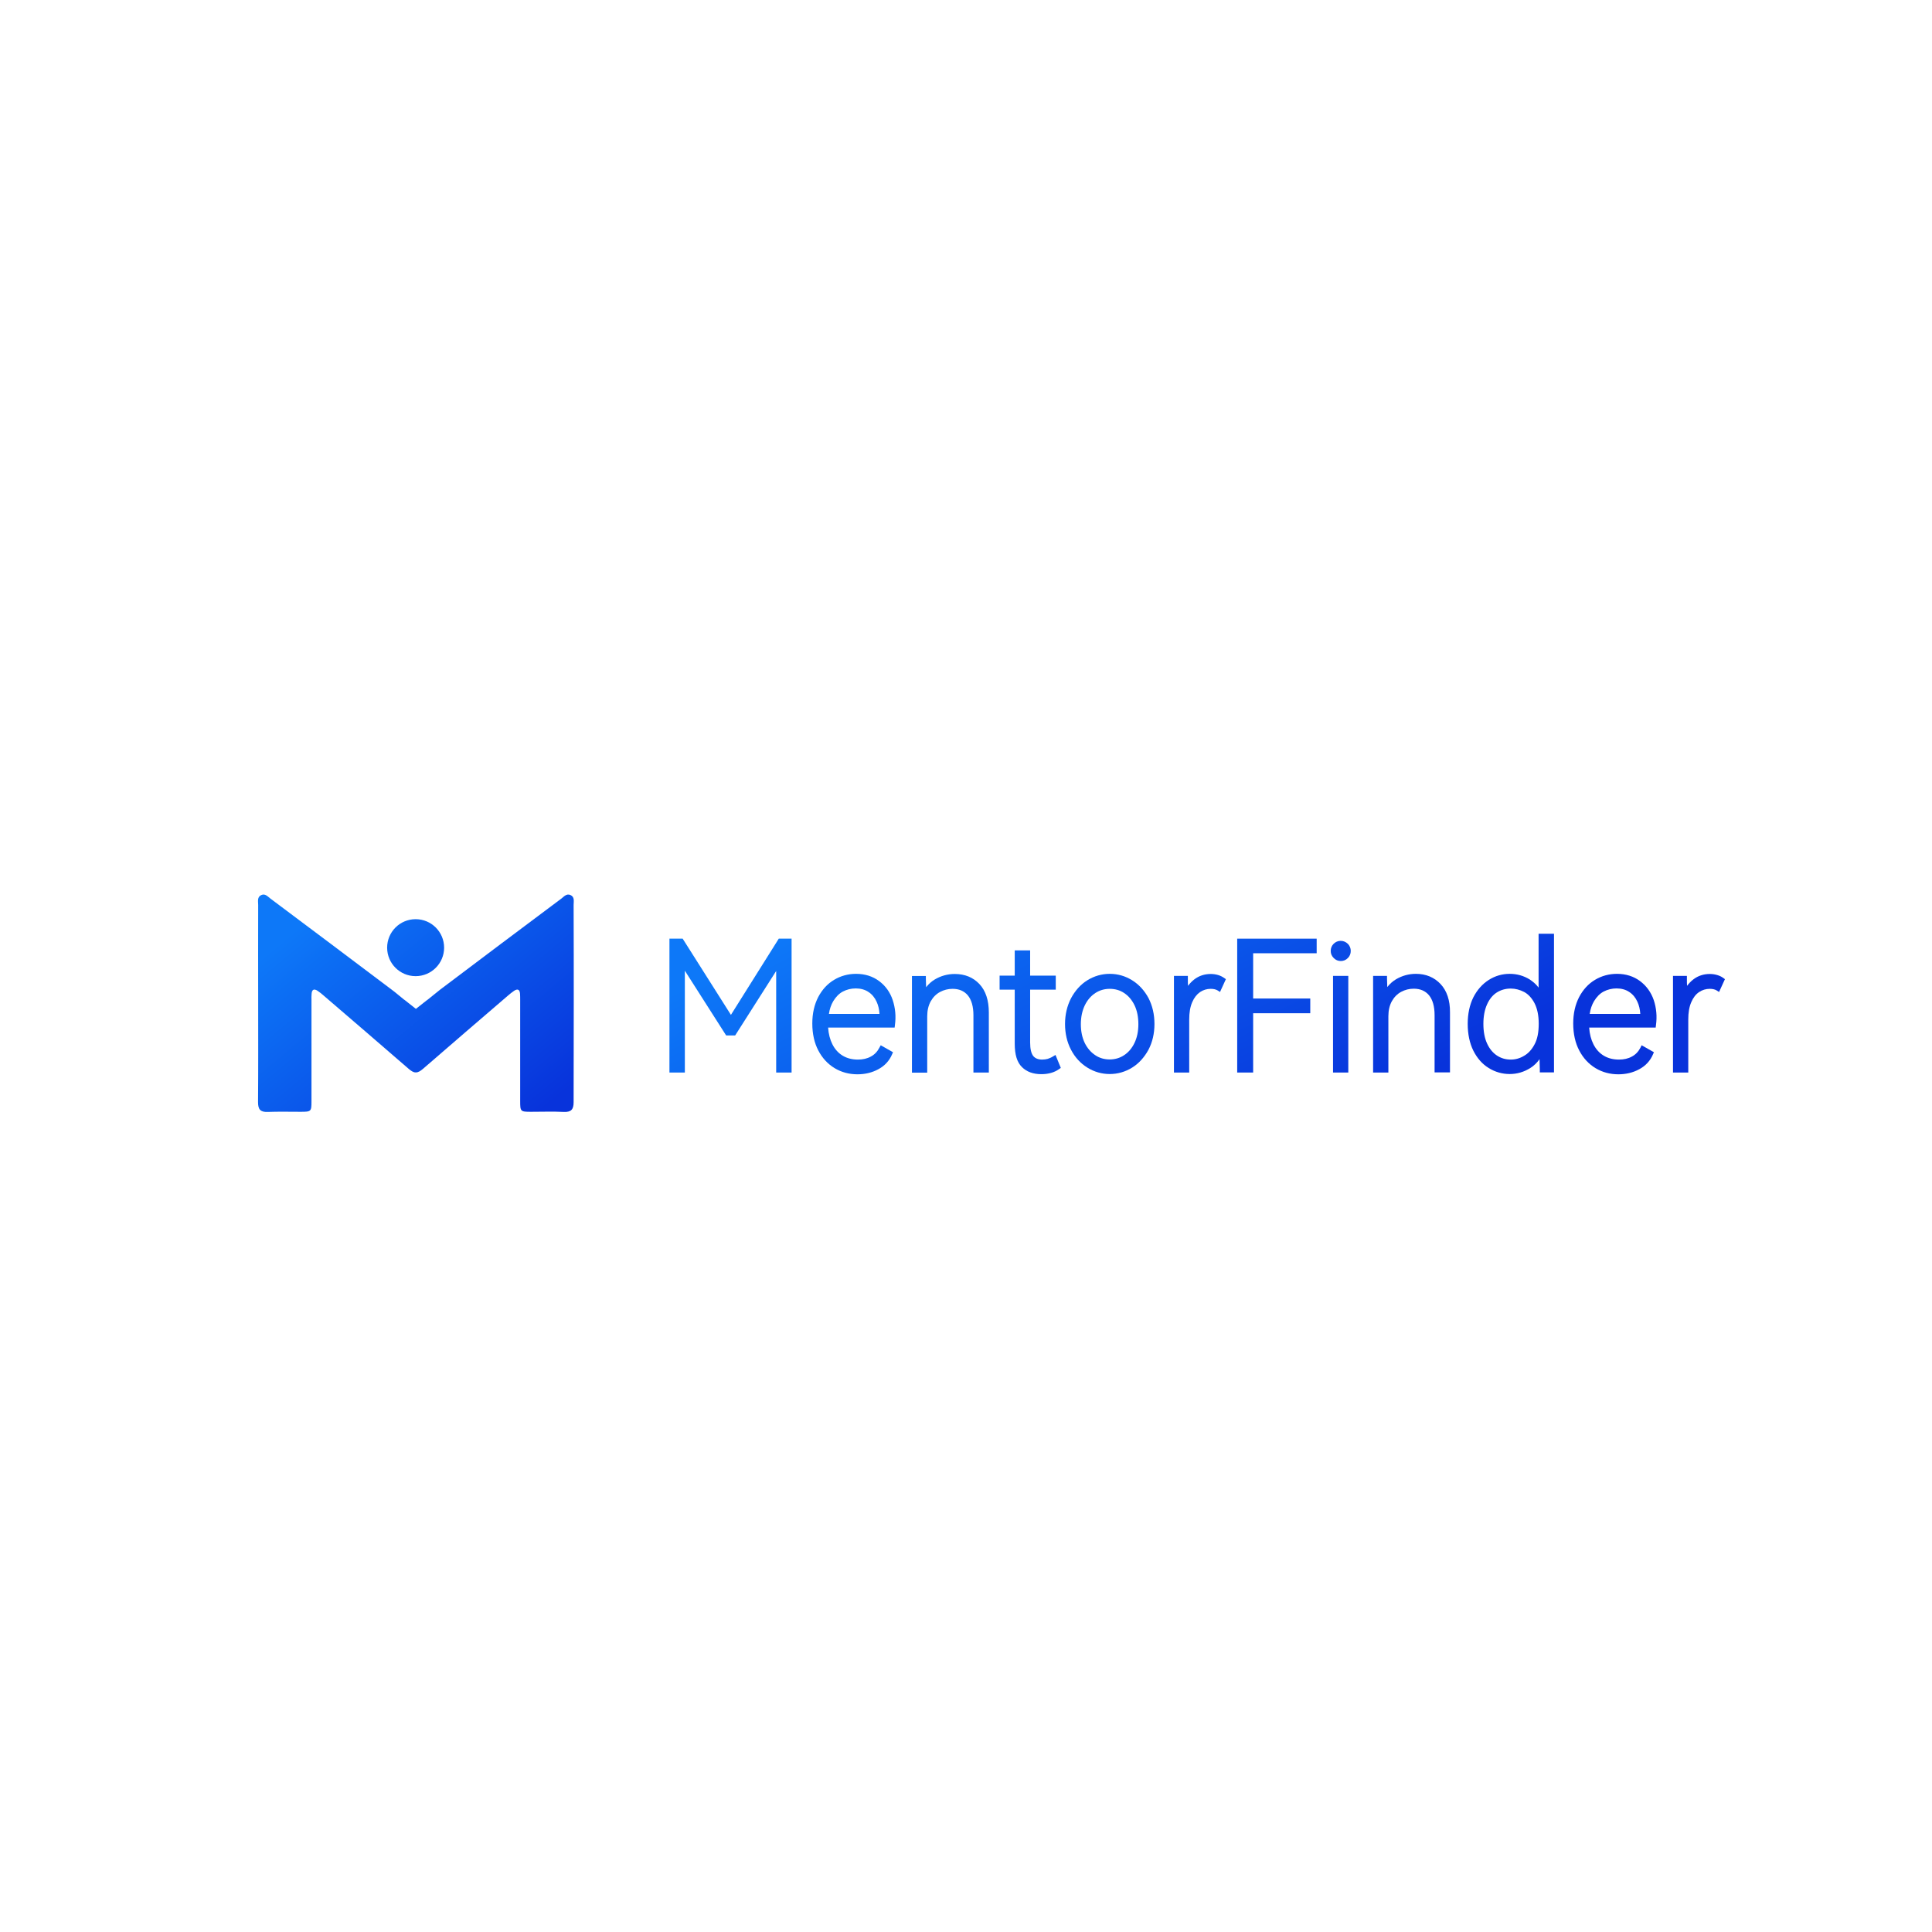
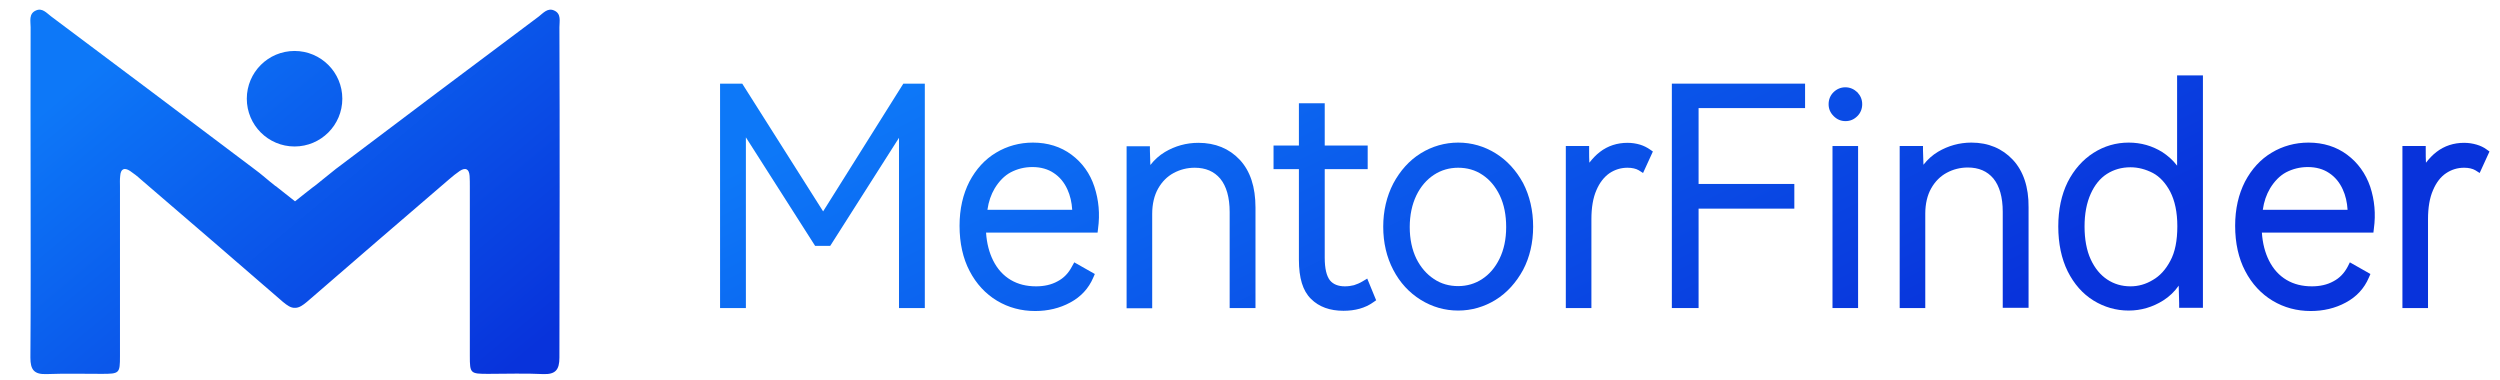
- <svg xmlns="http://www.w3.org/2000/svg" version="1.1" id="图层_1" x="0px" y="0px" viewBox="0 0 1417.3 1417.3" style="enable-background:new 0 0 1417.3 1417.3;" xml:space="preserve">
+ <svg xmlns="http://www.w3.org/2000/svg" version="1.1" id="图层_1" x="0px" y="0px" viewBox="176 652 1094 166" style="enable-background:new 176 652 1094 166;" xml:space="preserve">
  <style type="text/css">
	.st0{fill:url(#SVGID_1_);}
	.st1{fill:url(#SVGID_00000003819931592764278650000005865892083165062821_);}
	.st2{fill:url(#SVGID_00000067958534310692815170000008327865091749414018_);}
	.st3{fill:url(#SVGID_00000145771329022348928550000012537750558392482453_);}
	.st4{fill:url(#SVGID_00000085961104359900993630000010946803608259697031_);}
	.st5{fill:url(#SVGID_00000110436830717248472420000015234034863409646498_);}
	.st6{fill:url(#SVGID_00000075131694598913961090000008550749225294370740_);}
	.st7{fill:url(#SVGID_00000051361541435648750860000014814591916152980908_);}
	.st8{fill:url(#SVGID_00000003813258437056830900000010902194915834539424_);}
	.st9{fill:url(#SVGID_00000125578399805823986220000003535770366316188334_);}
	.st10{fill:url(#SVGID_00000175314405481297217260000004894749761316003974_);}
	.st11{fill:url(#SVGID_00000100375184499596190980000002847010914468049587_);}
	.st12{fill:url(#SVGID_00000044160312586117737770000015918692409599717546_);}
	.st13{fill:url(#SVGID_00000168821652549974693620000011711484668345739173_);}
	.st14{fill:url(#SVGID_00000169534310818206768820000015983826331182871713_);}
</style>
  <linearGradient id="SVGID_1_" gradientUnits="userSpaceOnUse" x1="242.665" y1="660.466" x2="381.691" y2="827.629">
    <stop offset="0" style="stop-color:#0D78F8" />
    <stop offset="1" style="stop-color:#0833DB" />
  </linearGradient>
  <path class="st0" d="M420.9,735.6L420.9,735.6c0-23.9,0-47.8-0.1-71.7c0-2.6,0.9-5.9-2.3-7.3c-2.8-1.3-4.8,1.1-6.7,2.6  c-29.7,22.2-59.3,44.4-88.8,66.7c-3.1,2.4-6.1,5-9.2,7.4c-0.2,0.1-0.5,0.4-1.1,0.8c-1.6,1.2-4.4,3.5-7.6,6c-3.2-2.5-6.1-4.8-7.6-6  c-0.5-0.4-0.8-0.7-1.1-0.8c-3.1-2.4-6-5.1-9.2-7.4c-29.5-22.3-59.2-44.5-88.8-66.7c-2-1.5-3.9-3.9-6.7-2.6c-3.2,1.4-2.3,4.7-2.3,7.3  c-0.1,23.9,0,47.8,0,71.7h0c0,24.3,0.1,48.6-0.1,72.9c0,5.3,1.6,7.4,7.1,7.2c8-0.3,16.1-0.1,24.1-0.1c7.8,0,8-0.2,8-7.8  c0-24.7,0-49.4,0-74.1c0-1.6-0.1-3.1,0.1-4.7c0.2-3,1.7-3.9,4.3-2.2c1.6,1.1,3.2,2.3,4.6,3.6c20.8,17.9,41.6,35.7,62.3,53.7  c1.8,1.5,3.5,2.7,5.2,2.6v0c1.8,0.1,3.5-1.1,5.3-2.6c20.7-18,41.5-35.8,62.3-53.7c1.5-1.3,3-2.5,4.6-3.6c2.6-1.7,4.1-0.8,4.3,2.2  c0.1,1.6,0.1,3.1,0.1,4.7c0,24.7,0,49.4,0,74.1c0,7.6,0.2,7.8,8,7.8c8,0,16.1-0.3,24.1,0.1c5.4,0.2,7.1-1.9,7.1-7.2  C420.8,784.2,420.9,759.9,420.9,735.6z" />
  <g>
    <linearGradient id="SVGID_00000023963554266136358030000004507995591779665584_" gradientUnits="userSpaceOnUse" x1="261.908" y1="643.452" x2="400.934" y2="810.615">
      <stop offset="0" style="stop-color:#0D78F8" />
      <stop offset="1" style="stop-color:#0833DB" />
    </linearGradient>
    <circle style="fill:url(#SVGID_00000023963554266136358030000004507995591779665584_);" cx="304.9" cy="695.2" r="20.9" />
  </g>
  <g>
    <linearGradient id="SVGID_00000035526234600194342900000017376426437640898475_" gradientUnits="userSpaceOnUse" x1="523.703" y1="713.341" x2="657.765" y2="981.464">
      <stop offset="0" style="stop-color:#0D78F8" />
      <stop offset="1" style="stop-color:#0833DB" />
    </linearGradient>
    <polygon style="fill:url(#SVGID_00000035526234600194342900000017376426437640898475_);" points="536.2,744.5 500.8,688.6 491.1,688.6 491.1,786.8 502.4,786.8 502.4,712.1 532.7,759.6 539.3,759.6 569.4,712.3 569.4,786.8 580.7,786.8 580.7,688.6 571.3,688.6" />
    <linearGradient id="SVGID_00000070828757742952480530000009597334388150851469_" gradientUnits="userSpaceOnUse" x1="591.444" y1="679.471" x2="725.505" y2="947.594">
      <stop offset="0" style="stop-color:#0D78F8" />
      <stop offset="1" style="stop-color:#0833DB" />
    </linearGradient>
    <path style="fill:url(#SVGID_00000070828757742952480530000009597334388150851469_);" d="M644.9,719.7c-4.7-3.5-10.4-5.3-16.9-5.3c-5.8,0-11.3,1.5-16.1,4.4c-4.9,2.9-8.8,7.2-11.7,12.7c-2.8,5.5-4.3,11.9-4.3,19.3c0,7.6,1.5,14.3,4.4,19.8c2.9,5.6,7,10,12,13c5,3,10.6,4.5,16.7,4.5c5.5,0,10.7-1.2,15.3-3.7c4.7-2.5,8.1-6.2,10.1-10.9l0.7-1.6l-9-5.1l-1,1.8c-1.5,2.9-3.6,5.1-6.3,6.5c-2.7,1.5-5.9,2.2-9.4,2.2c-4.2,0-7.9-0.9-11.1-2.8c-3.2-1.9-5.8-4.7-7.7-8.5c-1.7-3.4-2.8-7.5-3.1-12.2h48.8l0.2-1.7c0.9-6.5,0.3-12.6-1.6-18.4C653,727.9,649.6,723.2,644.9,719.7z M627.8,725.1c3.6,0,6.8,0.9,9.3,2.6c2.6,1.7,4.6,4.1,6,7.2c1.2,2.6,1.9,5.6,2.1,8.9h-37.1c0.5-3.6,1.6-6.7,3.2-9.4c1.9-3.1,4.2-5.5,7-7C621.2,725.9,624.3,725.1,627.8,725.1z" />
    <linearGradient id="SVGID_00000033348326324814075760000000150347633773761425_" gradientUnits="userSpaceOnUse" x1="643.778" y1="653.304" x2="777.839" y2="921.427">
      <stop offset="0" style="stop-color:#0D78F8" />
      <stop offset="1" style="stop-color:#0833DB" />
    </linearGradient>
    <path style="fill:url(#SVGID_00000033348326324814075760000000150347633773761425_);" d="M700.4,714.5c-5.3,0-10.2,1.4-14.6,4c-2.5,1.5-4.6,3.4-6.4,5.7c-0.1-1.9-0.1-4-0.2-6.3l0-1.9h-10.2v70.9h11.2v-41.3c0-4.3,0.9-8.1,2.6-11.1c1.7-3,4-5.3,6.8-6.8c2.8-1.5,5.9-2.3,9.2-2.3c4.8,0,8.5,1.6,11.2,4.8c2.7,3.3,4.1,8.2,4.1,14.6v42h11.3v-44c0-9-2.3-16-6.9-20.9C713.9,717,707.8,714.5,700.4,714.5z" />
    <linearGradient id="SVGID_00000118380412873883951730000007911118663338547644_" gradientUnits="userSpaceOnUse" x1="699.69" y1="625.347" x2="833.752" y2="893.47">
      <stop offset="0" style="stop-color:#0D78F8" />
      <stop offset="1" style="stop-color:#0833DB" />
    </linearGradient>
    <path style="fill:url(#SVGID_00000118380412873883951730000007911118663338547644_);" d="M772.3,775.1c-1.3,0.8-2.6,1.3-3.8,1.7c-1.2,0.3-2.5,0.5-4,0.5c-2.9,0-5.1-0.9-6.5-2.6c-1.5-1.9-2.3-5.2-2.3-9.9V726h18.8v-10.3h-18.8v-18.5h-11.3v18.5h-11.1V726h11.1v39.6c0,8.1,1.7,13.7,5.3,17.2c3.5,3.5,8.3,5.2,14.2,5.2c5.1,0,9.5-1.2,13-3.7l1.3-0.9l-3.9-9.5L772.3,775.1z" />
    <linearGradient id="SVGID_00000124841722443857089520000011497022042329756350_" gradientUnits="userSpaceOnUse" x1="740.876" y1="604.755" x2="874.938" y2="872.877">
      <stop offset="0" style="stop-color:#0D78F8" />
      <stop offset="1" style="stop-color:#0833DB" />
    </linearGradient>
    <path style="fill:url(#SVGID_00000124841722443857089520000011497022042329756350_);" d="M830.5,719.1c-5-3.1-10.5-4.7-16.4-4.7c-5.8,0-11.4,1.6-16.4,4.7c-5,3.1-9,7.6-12,13.2c-2.9,5.6-4.4,12-4.4,18.9c0,7,1.5,13.4,4.4,18.9c2.9,5.6,7,10,12,13.1c5,3.1,10.5,4.7,16.4,4.7c5.8,0,11.4-1.6,16.4-4.7c5-3.1,9-7.6,12-13.1c2.9-5.5,4.4-11.9,4.4-18.9c0-7.1-1.5-13.5-4.4-19.1C839.5,726.6,835.5,722.2,830.5,719.1z M814.1,777.2c-3.9,0-7.5-1-10.6-3.1c-3.2-2.1-5.8-5.1-7.7-8.9c-1.9-3.9-2.9-8.6-2.9-13.8c0-5.3,1-9.9,2.9-13.9c1.9-3.9,4.5-6.9,7.7-9c3.2-2.1,6.8-3.1,10.6-3.1c3.9,0,7.5,1,10.6,3.1c3.2,2.1,5.7,5.1,7.6,9c1.9,4,2.8,8.6,2.8,13.9c0,5.3-1,9.9-2.9,13.8c-1.9,3.9-4.5,6.9-7.6,8.9C821.6,776.1,818,777.2,814.1,777.2z" />
    <linearGradient id="SVGID_00000061456830628863128680000010303260854335289524_" gradientUnits="userSpaceOnUse" x1="793.163" y1="578.611" x2="927.224" y2="846.734">
      <stop offset="0" style="stop-color:#0D78F8" />
      <stop offset="1" style="stop-color:#0833DB" />
    </linearGradient>
    <path style="fill:url(#SVGID_00000061456830628863128680000010303260854335289524_);" d="M893.7,715.3L893.7,715.3c-1.7-0.5-3.5-0.8-5.5-0.8c-4.5,0-8.6,1.3-12.1,4c-1.7,1.3-3.2,2.9-4.6,4.7c-0.1-1.6-0.1-3.4-0.1-5.4l0-1.9h-10.2v70.9h11.2v-38.9c0-5,0.7-9.3,2.2-12.7c1.4-3.3,3.4-5.8,5.7-7.4c2.4-1.6,5-2.4,7.9-2.4c2,0,3.7,0.4,4.9,1.1l1.9,1.2l4.3-9.4l-1.3-0.9C896.7,716.5,895.3,715.8,893.7,715.3z" />
    <linearGradient id="SVGID_00000034795816308184655440000010520557492426428819_" gradientUnits="userSpaceOnUse" x1="844.385" y1="553" x2="978.447" y2="821.123">
      <stop offset="0" style="stop-color:#0D78F8" />
      <stop offset="1" style="stop-color:#0833DB" />
    </linearGradient>
    <polygon style="fill:url(#SVGID_00000034795816308184655440000010520557492426428819_);" points="907.6,786.8 919.3,786.8 919.3,743.3 961.2,743.3 961.2,732.5 919.3,732.5 919.3,699.3 965.9,699.3 965.9,688.6 907.6,688.6" />
    <linearGradient id="SVGID_00000132786402526994625160000006931748019899261876_" gradientUnits="userSpaceOnUse" x1="897.866" y1="526.26" x2="1031.927" y2="794.383">
      <stop offset="0" style="stop-color:#0D78F8" />
      <stop offset="1" style="stop-color:#0833DB" />
    </linearGradient>
    <path style="fill:url(#SVGID_00000132786402526994625160000006931748019899261876_);" d="M983.5,690.2c-2,0-3.8,0.8-5.2,2.2c-1.4,1.4-2.1,3.2-2.1,5.2c0,2,0.7,3.7,2.2,5.2c1.5,1.5,3.2,2.2,5.2,2.2c2,0,3.7-0.7,5.2-2.2c1.4-1.4,2.1-3.2,2.1-5.2s-0.7-3.7-2.1-5.2C987.3,691,985.6,690.2,983.5,690.2z" />
    <linearGradient id="SVGID_00000101786522000405628480000015234099483140551306_" gradientUnits="userSpaceOnUse" x1="876.323" y1="537.031" x2="1010.384" y2="805.154">
      <stop offset="0" style="stop-color:#0D78F8" />
      <stop offset="1" style="stop-color:#0833DB" />
    </linearGradient>
    <rect x="977.9" y="715.9" style="fill:url(#SVGID_00000101786522000405628480000015234099483140551306_);" width="11.2" height="70.9" />
    <linearGradient id="SVGID_00000174572438598967570290000004381910043331149233_" gradientUnits="userSpaceOnUse" x1="914.438" y1="517.974" x2="1048.499" y2="786.096">
      <stop offset="0" style="stop-color:#0D78F8" />
      <stop offset="1" style="stop-color:#0833DB" />
    </linearGradient>
    <path style="fill:url(#SVGID_00000174572438598967570290000004381910043331149233_);" d="M1056.8,721.9c-4.6-4.9-10.7-7.5-18.1-7.5c-5.3,0-10.2,1.4-14.6,4c-2.5,1.5-4.6,3.4-6.4,5.7c-0.1-1.9-0.1-4-0.2-6.3l0-1.9h-10.2v70.9h11.2v-41.3c0-4.3,0.9-8.1,2.6-11.1c1.7-3,4-5.3,6.8-6.8c2.8-1.5,5.9-2.3,9.2-2.3c4.8,0,8.5,1.6,11.2,4.8c2.7,3.3,4.1,8.2,4.1,14.6v42h11.3v-44C1063.8,733.9,1061.4,726.8,1056.8,721.9L1056.8,721.9z" />
    <linearGradient id="SVGID_00000158751666111630439840000015104876603242634639_" gradientUnits="userSpaceOnUse" x1="987.24" y1="481.573" x2="1121.302" y2="749.695">
      <stop offset="0" style="stop-color:#0D78F8" />
      <stop offset="1" style="stop-color:#0833DB" />
    </linearGradient>
    <path style="fill:url(#SVGID_00000158751666111630439840000015104876603242634639_);" d="M1128.7,724.5c-1.8-2.4-4-4.3-6.4-5.9c-4.5-2.8-9.4-4.2-14.8-4.2c-5.5,0-10.7,1.5-15.4,4.5c-4.7,3-8.5,7.3-11.3,12.8c-2.7,5.5-4.1,12-4.1,19.4c0,7.5,1.4,14.1,4.1,19.6c2.8,5.6,6.6,9.9,11.3,12.8c4.7,2.9,9.9,4.4,15.4,4.4c5.4,0,10.5-1.5,15.1-4.4c2.7-1.7,5-3.9,6.8-6.5c0.1,2.2,0.1,4.8,0.2,7.7l0,2h10.4V685h-11.3V724.5z M1108.3,777.3c-3.8,0-7.2-1-10.2-3c-3-2-5.4-4.9-7.2-8.8c-1.8-3.9-2.7-8.8-2.7-14.4c0-5.5,0.9-10.3,2.7-14.3c1.7-3.8,4.1-6.8,7.1-8.7c3-1.9,6.4-2.9,10.3-2.9c3.4,0,6.7,0.9,9.8,2.5c3,1.6,5.6,4.4,7.6,8.2c2,3.9,3.1,8.9,3.1,15.1c0,6.3-1,11.4-3.1,15.2c-2,3.8-4.6,6.6-7.6,8.3C1115,776.4,1111.7,777.3,1108.3,777.3z" />
    <linearGradient id="SVGID_00000101068488745539217350000009883018325420756103_" gradientUnits="userSpaceOnUse" x1="1037.975" y1="456.205" x2="1172.036" y2="724.328">
      <stop offset="0" style="stop-color:#0D78F8" />
      <stop offset="1" style="stop-color:#0833DB" />
    </linearGradient>
    <path style="fill:url(#SVGID_00000101068488745539217350000009883018325420756103_);" d="M1203.1,719.7c-4.7-3.5-10.4-5.3-16.9-5.3c-5.8,0-11.3,1.5-16.1,4.4c-4.9,2.9-8.8,7.2-11.7,12.7c-2.8,5.5-4.3,11.9-4.3,19.3c0,7.6,1.5,14.3,4.4,19.8c2.9,5.6,7,10,12,13c5,3,10.6,4.5,16.7,4.5c5.5,0,10.7-1.2,15.3-3.7c4.7-2.5,8.1-6.2,10.1-10.9l0.7-1.6l-9-5.1l-0.9,1.8c-1.5,2.9-3.6,5.1-6.3,6.5c-2.7,1.5-5.9,2.2-9.4,2.2c-4.2,0-7.9-0.9-11.1-2.8c-3.2-1.9-5.8-4.7-7.7-8.5c-1.7-3.4-2.8-7.5-3.1-12.2h48.8l0.2-1.7c0.9-6.5,0.3-12.6-1.6-18.4C1211.2,727.9,1207.8,723.2,1203.1,719.7z M1185.9,725.1c3.6,0,6.8,0.9,9.3,2.6c2.6,1.7,4.6,4.1,6,7.2c1.2,2.6,1.9,5.6,2.1,8.9h-37.1c0.5-3.6,1.6-6.7,3.2-9.4c1.9-3.1,4.2-5.5,7-7C1179.3,725.9,1182.5,725.1,1185.9,725.1z" />
    <linearGradient id="SVGID_00000171698724856025851960000008500340679978558398_" gradientUnits="userSpaceOnUse" x1="1086.077" y1="432.154" x2="1220.138" y2="700.277">
      <stop offset="0" style="stop-color:#0D78F8" />
      <stop offset="1" style="stop-color:#0833DB" />
    </linearGradient>
    <path style="fill:url(#SVGID_00000171698724856025851960000008500340679978558398_);" d="M1264,717.3c-1.1-0.8-2.5-1.5-4.2-2l0,0c-1.7-0.5-3.5-0.8-5.5-0.8c-4.5,0-8.6,1.3-12.1,4c-1.7,1.3-3.2,2.9-4.6,4.7c-0.1-1.6-0.1-3.4-0.1-5.4l0-1.9h-10.2v70.9h11.2v-38.9c0-5,0.7-9.3,2.2-12.7c1.4-3.3,3.3-5.8,5.7-7.4c2.4-1.6,5-2.4,7.9-2.4c2,0,3.7,0.4,4.9,1.1l1.9,1.2l4.3-9.4L1264,717.3z" />
  </g>
</svg>
